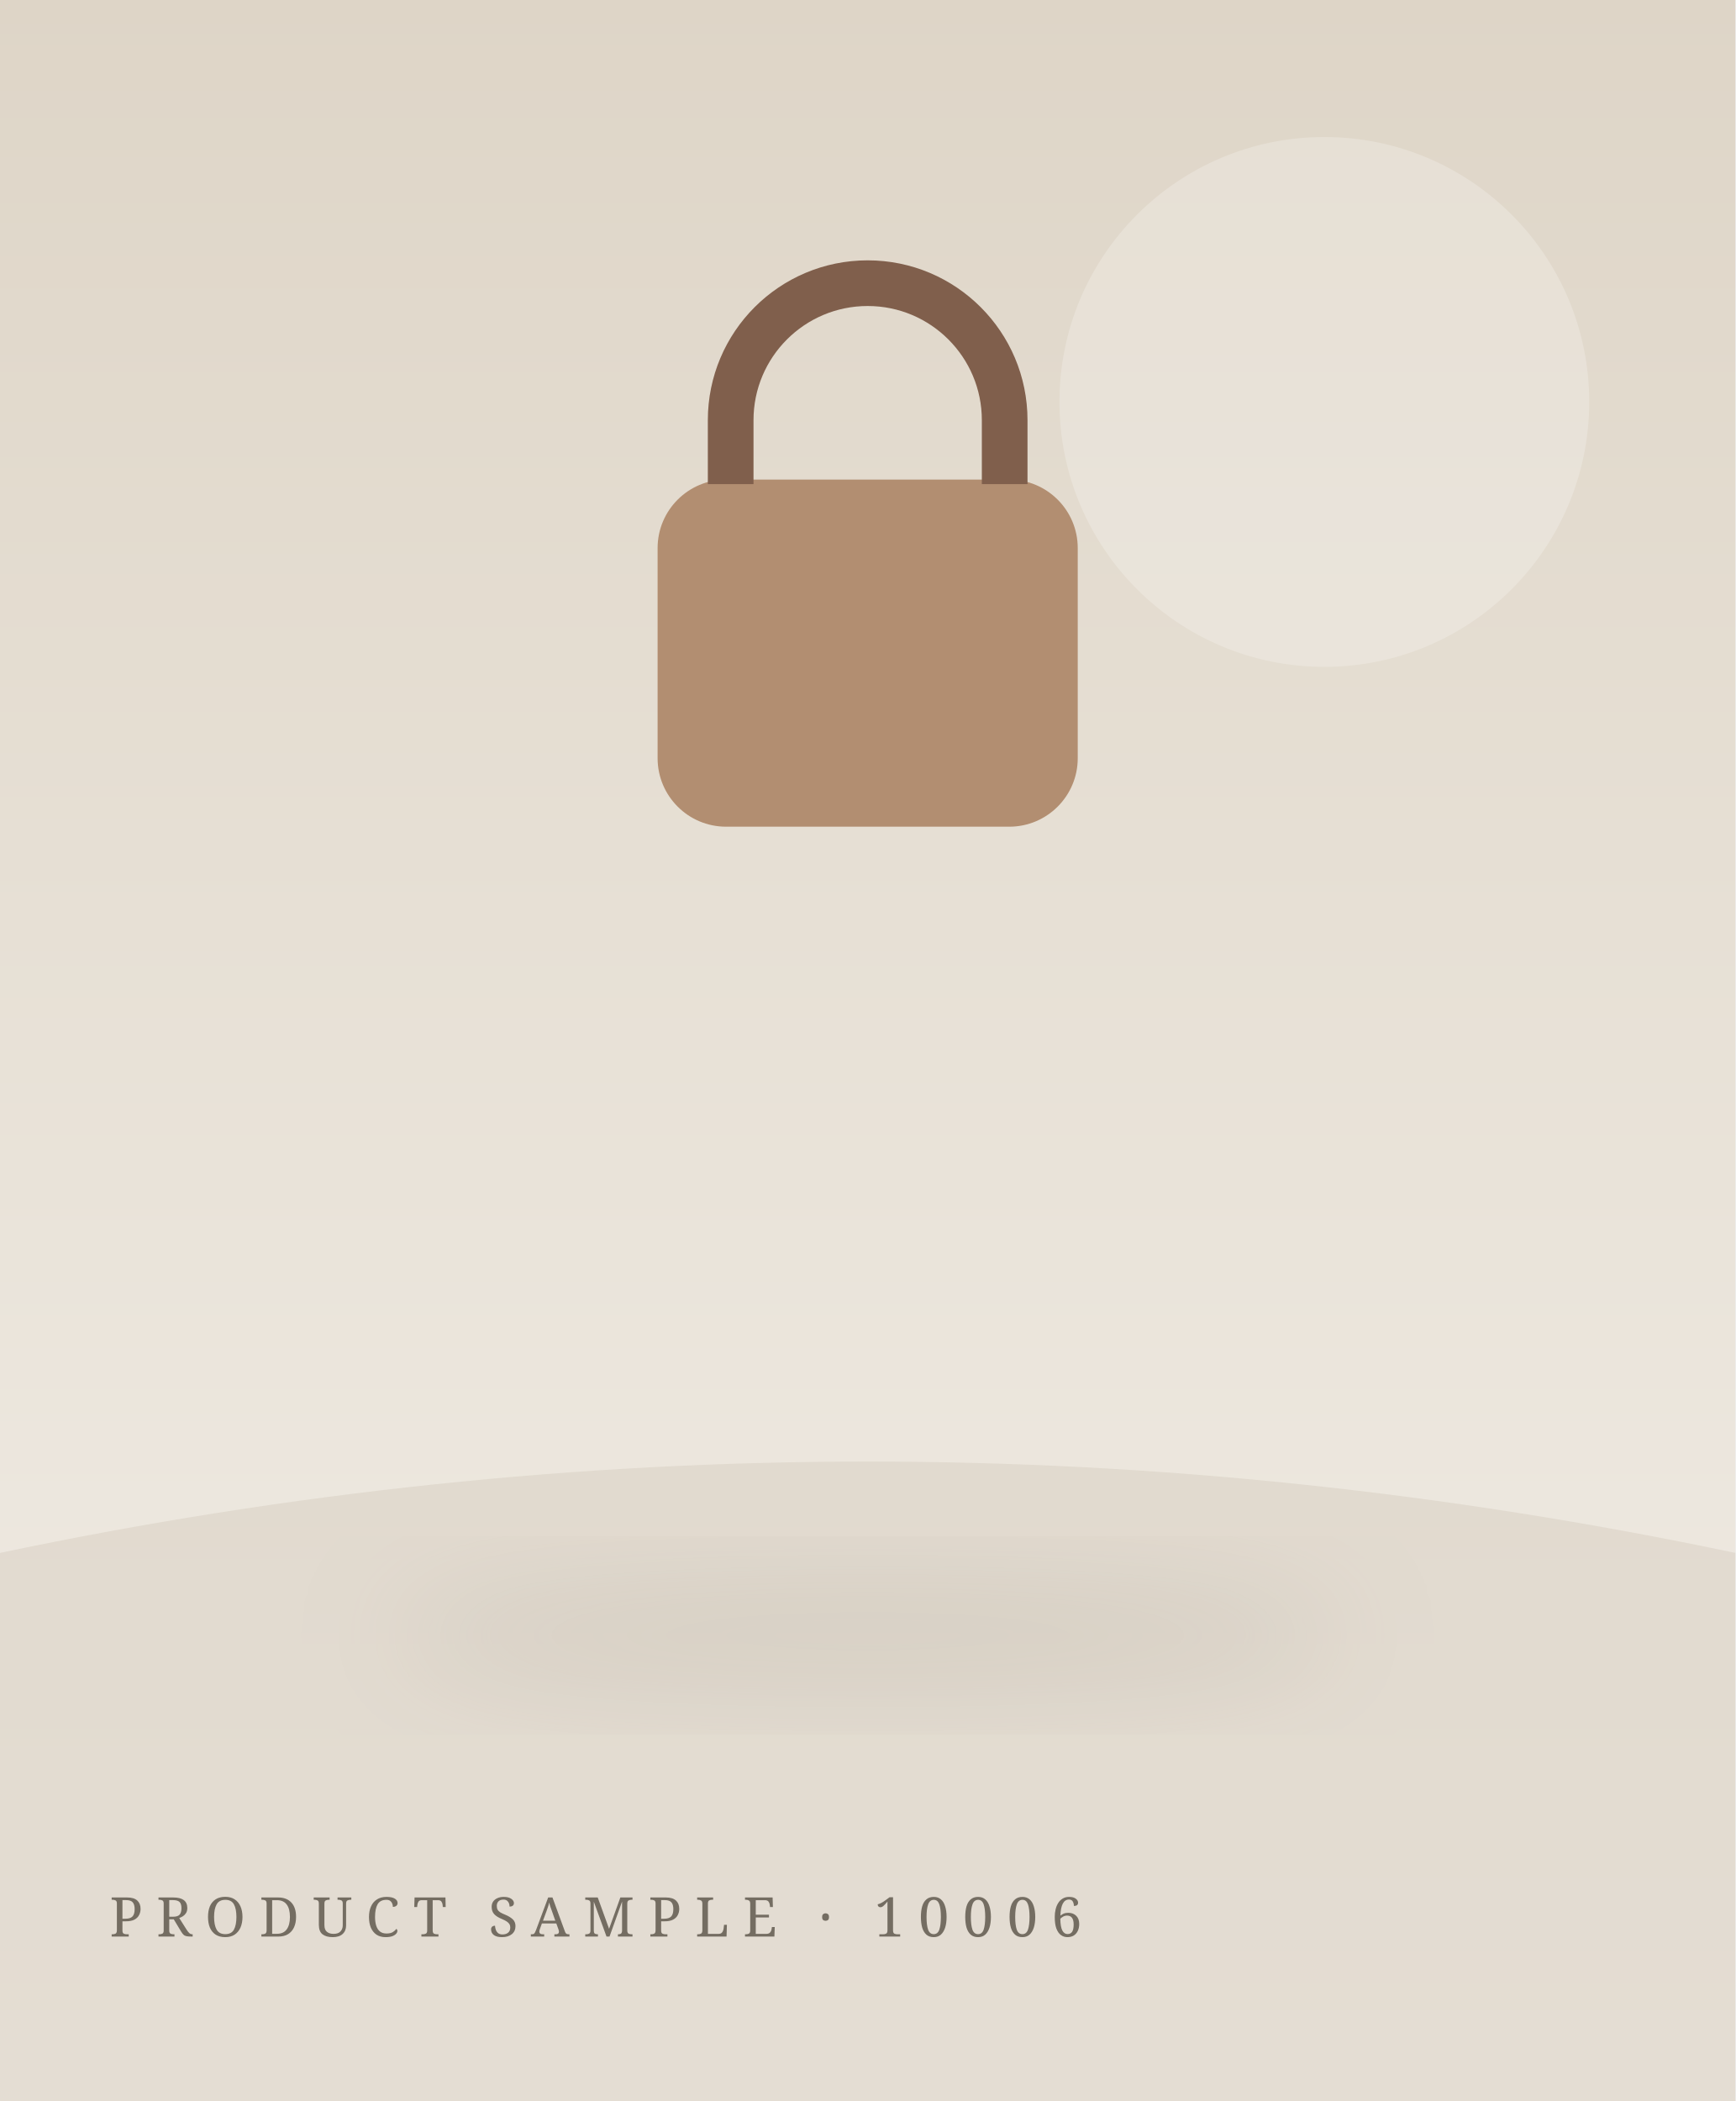
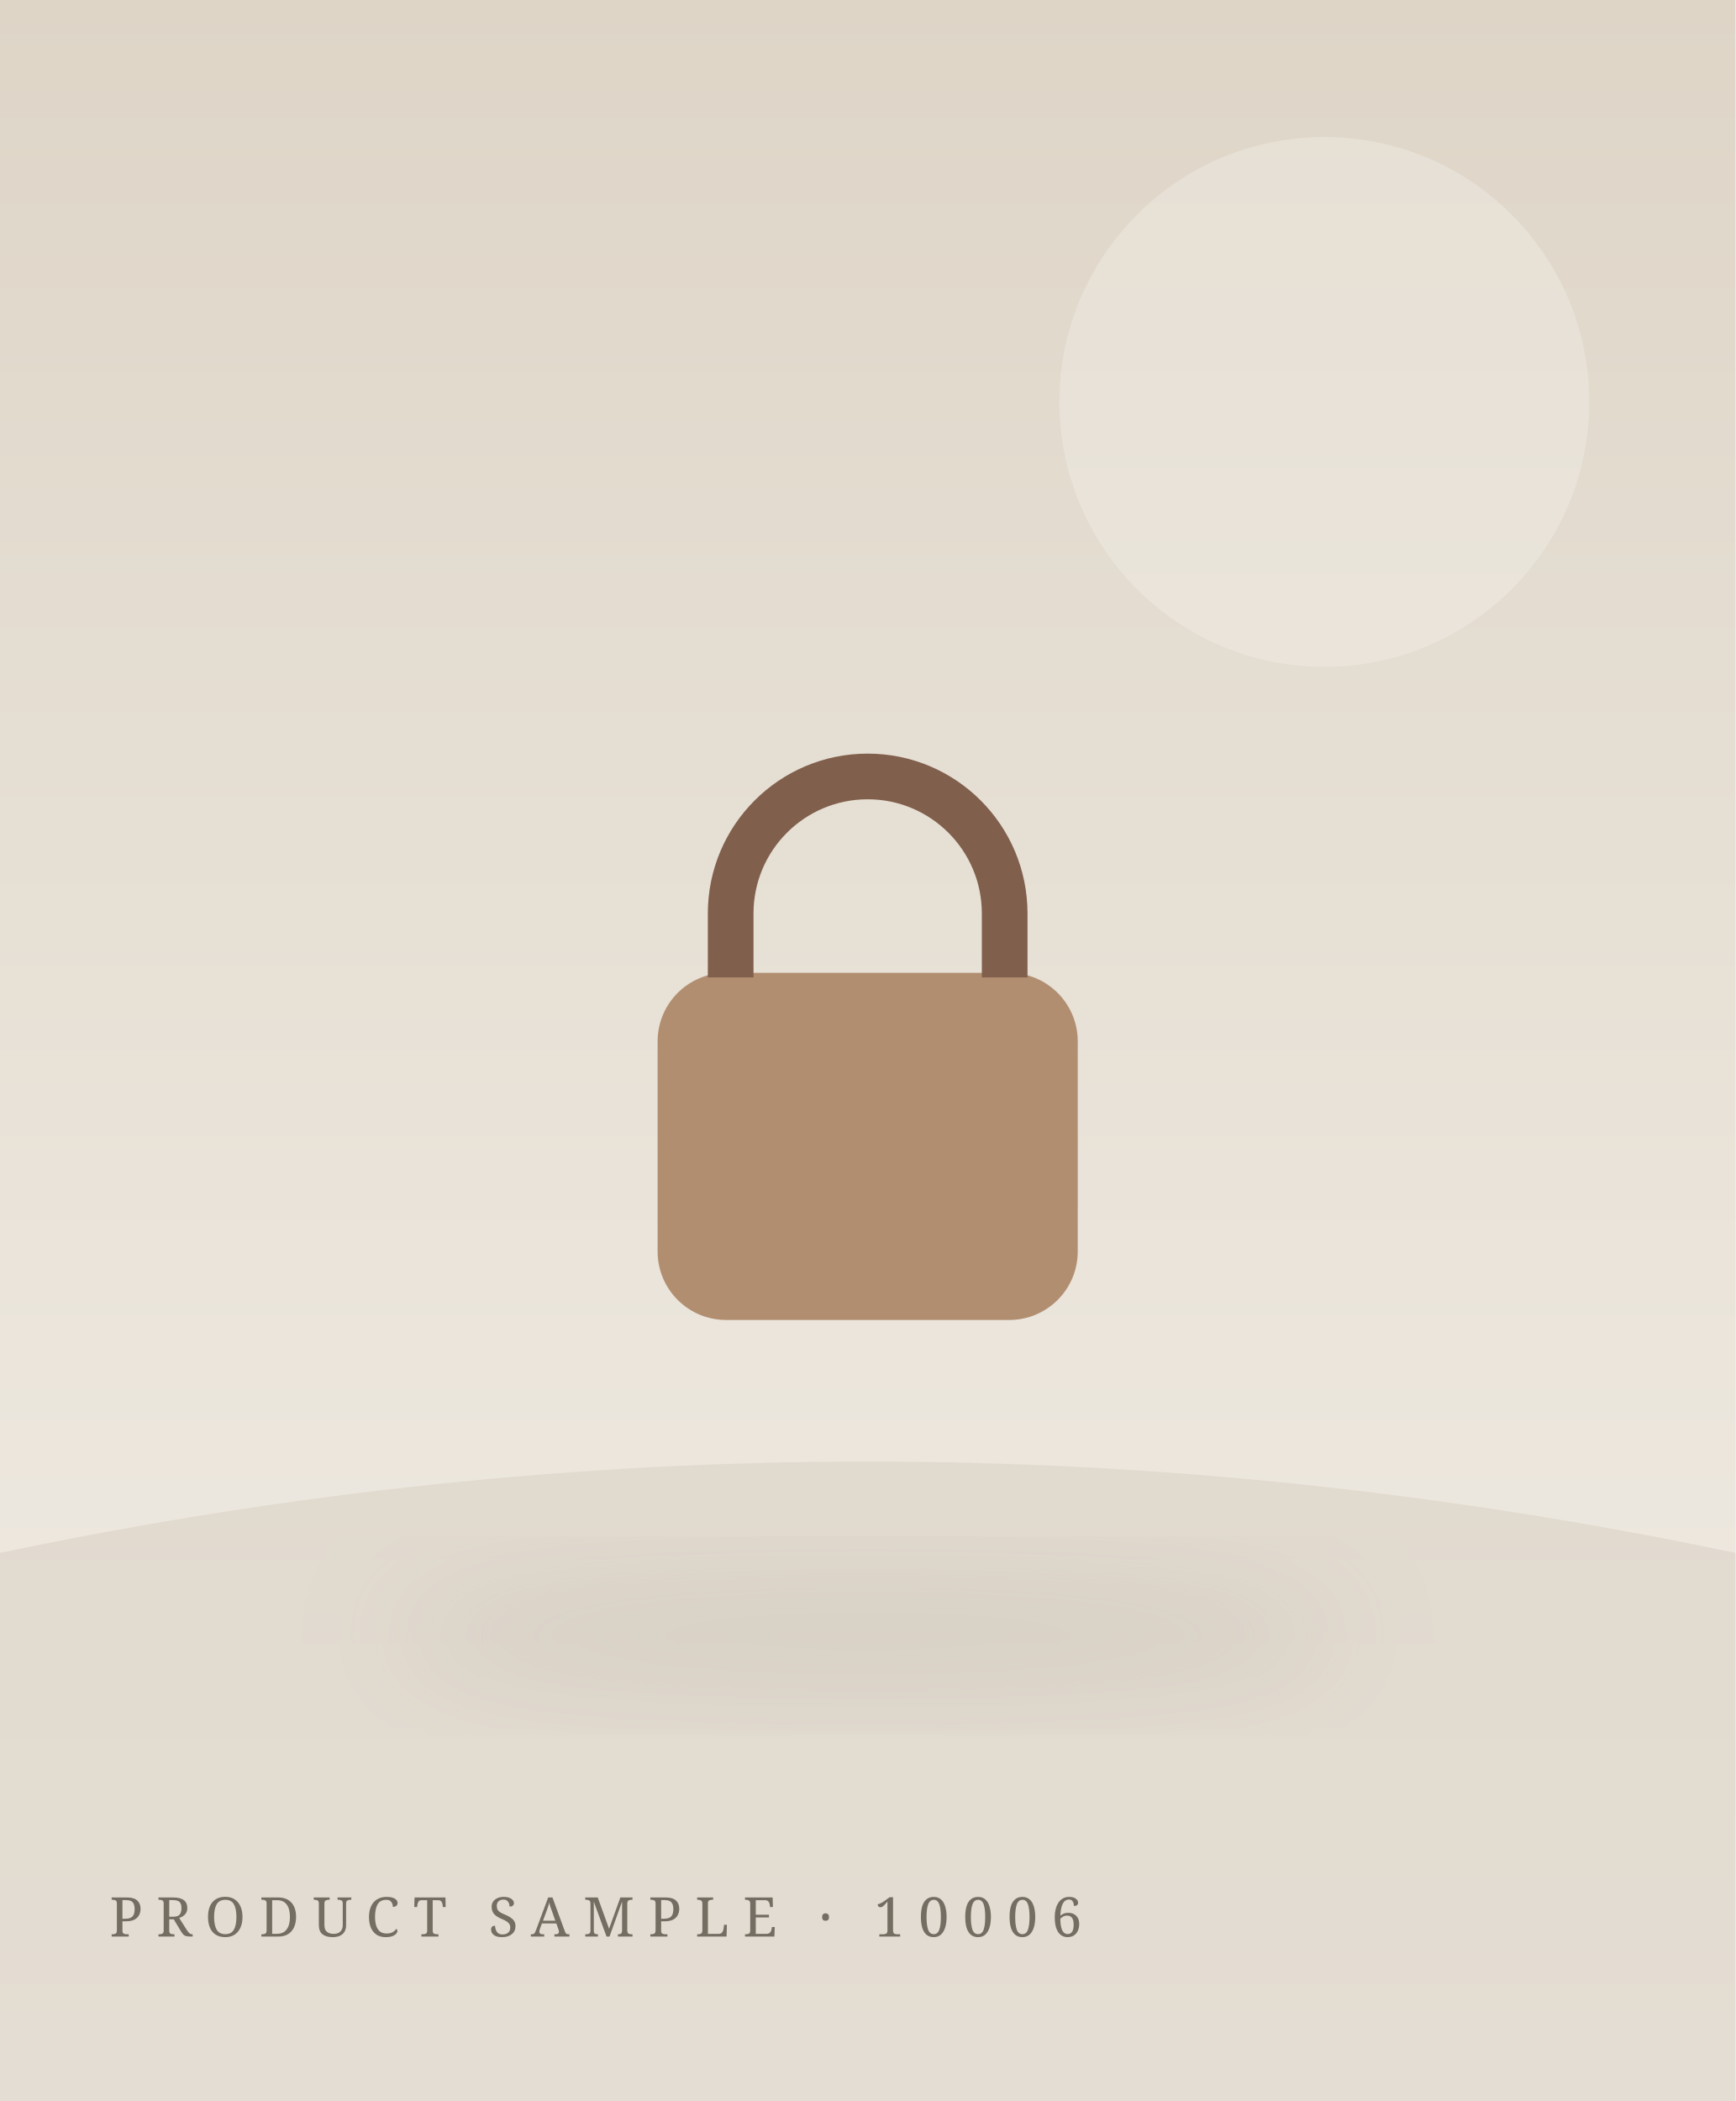
<svg xmlns="http://www.w3.org/2000/svg" viewBox="0 0 380 460">
  <defs>
    <linearGradient id="g" x2="0" y2="1">
      <stop stop-color="#ded5c7" />
      <stop offset="1" stop-color="#f2eee7" />
    </linearGradient>
    <filter id="s">
      <feGaussianBlur stdDeviation="12" />
    </filter>
  </defs>
  <rect width="380" height="460" fill="url(#g)" />
  <circle cx="290" cy="88" r="58" fill="#fff" opacity=".22" />
  <ellipse cx="190" cy="358" rx="105" ry="18" fill="#635b50" opacity=".16" filter="url(#s)" />
  <path d="M0 340Q190 300 380 340v120H0z" fill="#d8d0c3" opacity=".55" />
-   <g transform="translate(0,0) scale(1)">
+   <g transform="translate(0,108) scale(1)">
    <rect x="144" y="105" width="92" height="76" rx="15" fill="#b28e71" />
    <path d="M160 106v-14a30 30 0 0 1 60 0v14" fill="none" stroke="#805f4c" stroke-width="10" />
    <path d="M160 128h60" stroke="#b28e71" stroke-width="3" opacity=".65" />
  </g>
  <text x="24" y="424" fill="#746d62" font-family="Georgia,serif" font-size="12" letter-spacing="3">PRODUCT SAMPLE · 10006</text>
</svg>
